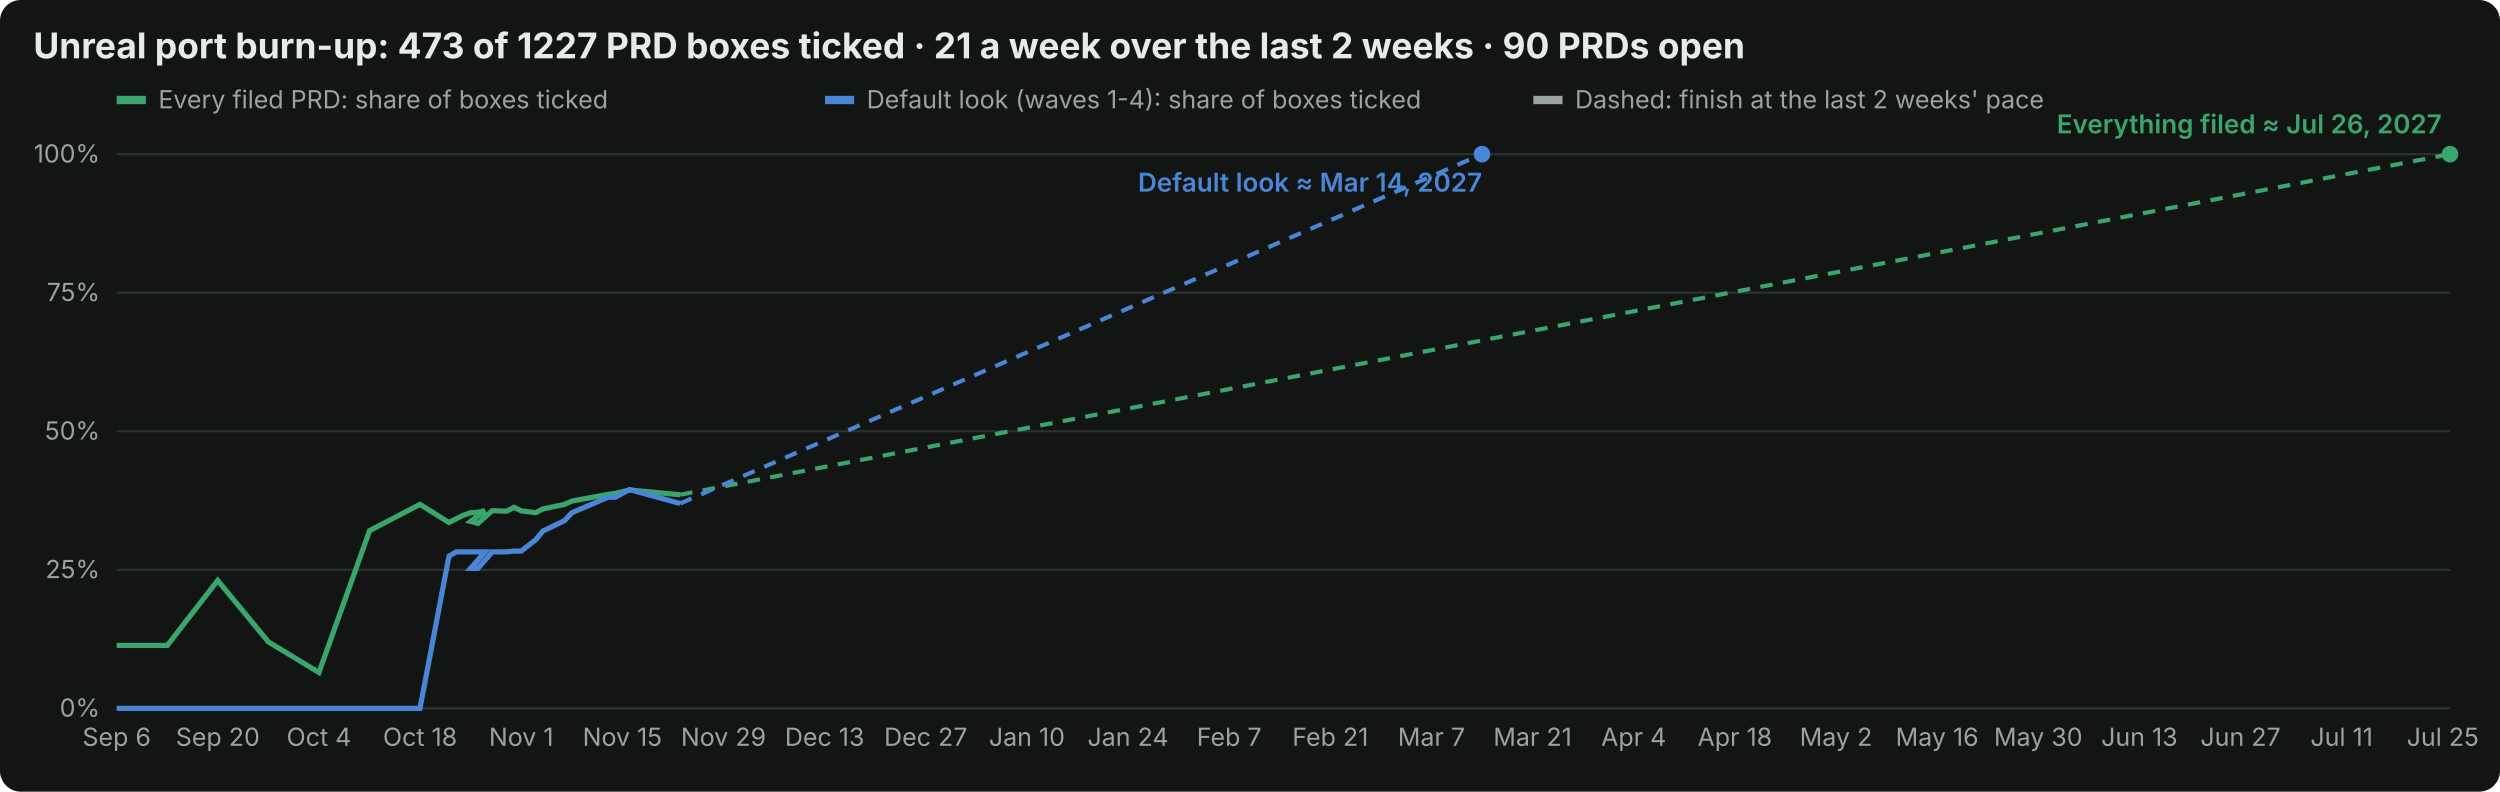
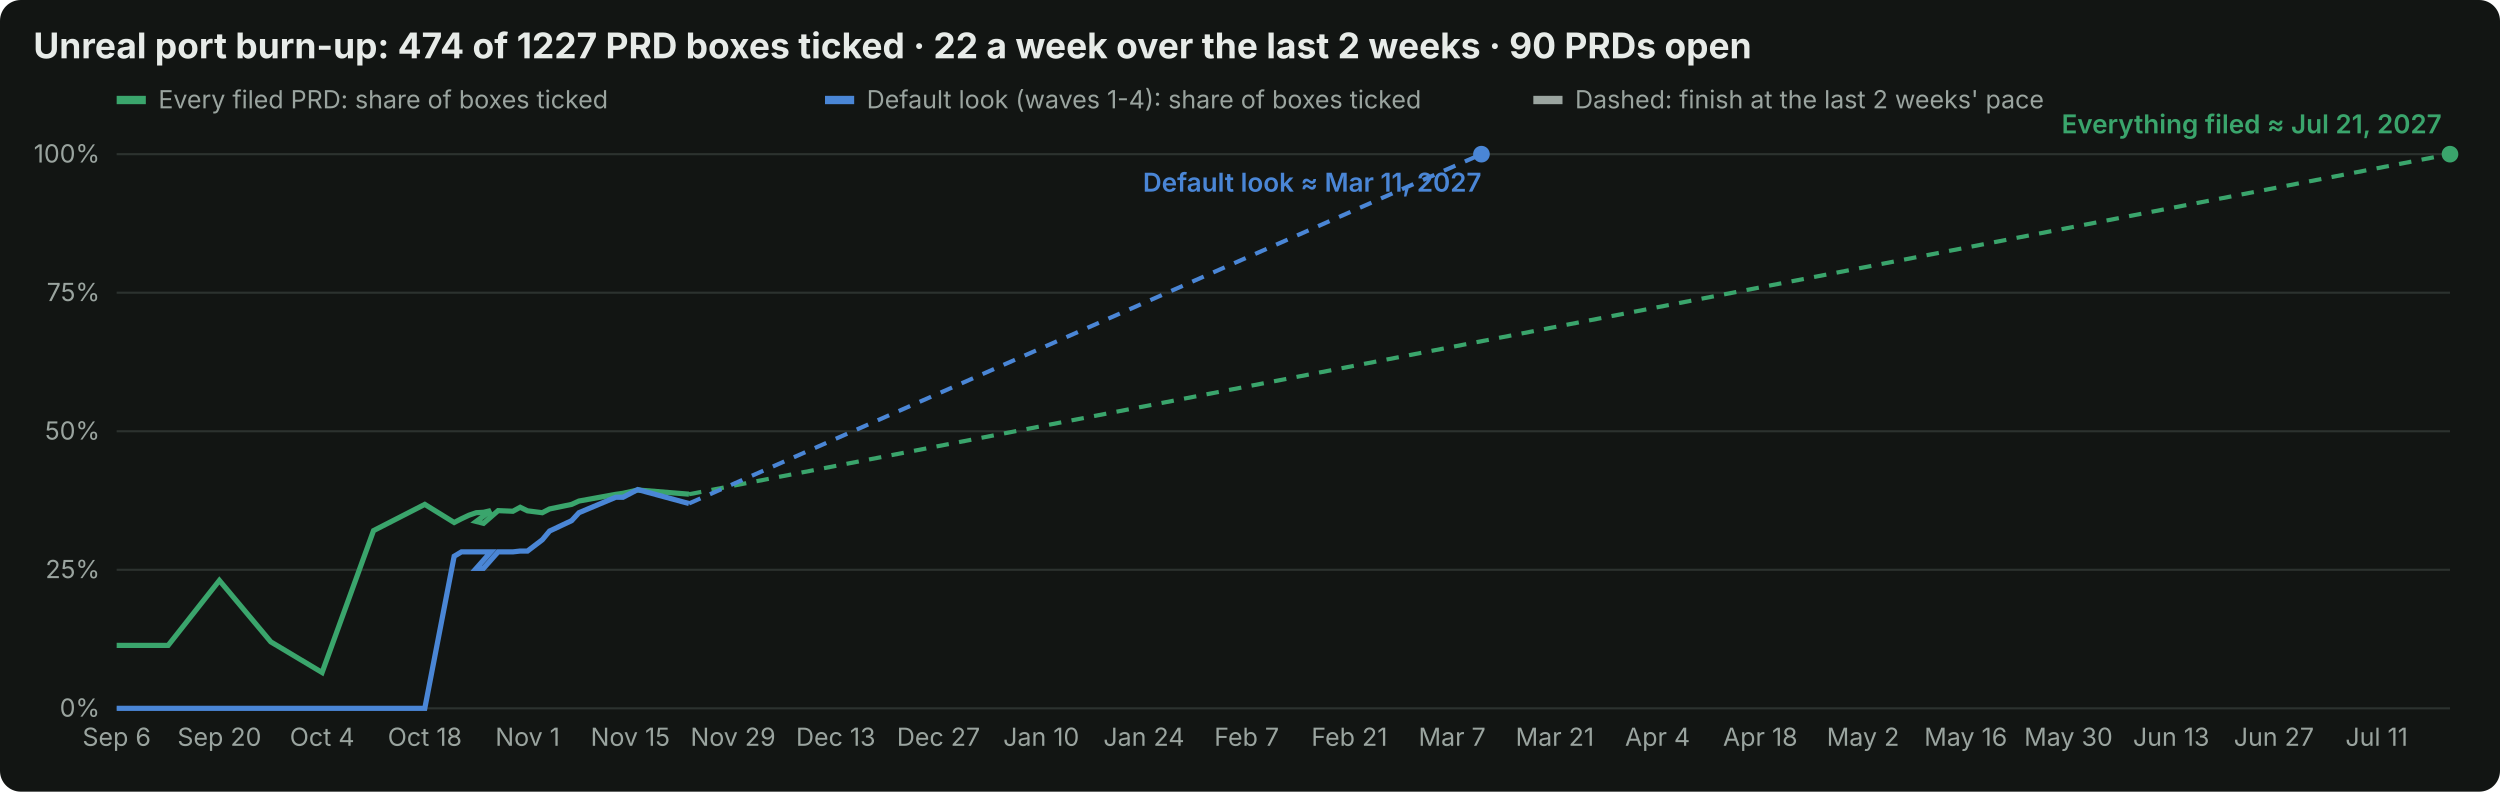
<svg xmlns="http://www.w3.org/2000/svg" viewBox="0 0 1200 380" width="1200" height="380" font-family="system-ui, -apple-system, Segoe UI, sans-serif">
  <style>.h{fill:#e7ebe8;font-size:17px;font-weight:700}.t{fill:#9aa49f;font-size:12px}.e{font-size:12.5px;font-weight:600}</style>
  <rect width="1200" height="380" rx="10" fill="#121513" />
-   <text x="16" y="28" class="h">Unreal port burn-up: 473 of 1227 PRD boxes ticked · 21 a week over the last 2 weeks · 90 PRDs open</text>
+   <text x="16" y="28" class="h">Unreal port burn-up: 474 of 1227 PRD boxes ticked · 22 a week over the last 2 weeks · 90 PRDs open</text>
  <rect x="56" y="46" width="14" height="4" fill="#3aa56c" />
  <text x="76" y="52" class="t">Every filed PRD: share of boxes ticked</text>
  <rect x="396" y="46" width="14" height="4" fill="#4a86d6" />
  <text x="416" y="52" class="t">Default look (waves 1-4): share of boxes ticked</text>
  <rect x="736" y="46" width="14" height="4" fill="#9aa49f" />
  <text x="756" y="52" class="t">Dashed: finish at the last 2 weeks' pace</text>
  <line x1="56" x2="1176" y1="340" y2="340" stroke="#2c322f" />
  <text x="48" y="344" class="t" text-anchor="end">0%</text>
  <line x1="56" x2="1176" y1="273.5" y2="273.5" stroke="#2c322f" />
  <text x="48" y="277.5" class="t" text-anchor="end">25%</text>
  <line x1="56" x2="1176" y1="207" y2="207" stroke="#2c322f" />
  <text x="48" y="211" class="t" text-anchor="end">50%</text>
  <line x1="56" x2="1176" y1="140.5" y2="140.5" stroke="#2c322f" />
  <text x="48" y="144.5" class="t" text-anchor="end">75%</text>
  <line x1="56" x2="1176" y1="74" y2="74" stroke="#2c322f" />
  <text x="48" y="78" class="t" text-anchor="end">100%</text>
  <text x="56" y="358" class="t" text-anchor="middle">Sep 6</text>
-   <text x="104.545" y="358" class="t" text-anchor="middle">Sep 20</text>
-   <text x="153.09" y="358" class="t" text-anchor="middle">Oct 4</text>
-   <text x="201.635" y="358" class="t" text-anchor="middle">Oct 18</text>
-   <text x="250.18" y="358" class="t" text-anchor="middle">Nov 1</text>
-   <text x="298.724" y="358" class="t" text-anchor="middle">Nov 15</text>
-   <text x="347.269" y="358" class="t" text-anchor="middle">Nov 29</text>
-   <text x="395.814" y="358" class="t" text-anchor="middle">Dec 13</text>
-   <text x="444.359" y="358" class="t" text-anchor="middle">Dec 27</text>
-   <text x="492.904" y="358" class="t" text-anchor="middle">Jan 10</text>
-   <text x="541.449" y="358" class="t" text-anchor="middle">Jan 24</text>
-   <text x="589.994" y="358" class="t" text-anchor="middle">Feb 7</text>
-   <text x="638.539" y="358" class="t" text-anchor="middle">Feb 21</text>
-   <text x="687.084" y="358" class="t" text-anchor="middle">Mar 7</text>
-   <text x="735.628" y="358" class="t" text-anchor="middle">Mar 21</text>
-   <text x="784.173" y="358" class="t" text-anchor="middle">Apr 4</text>
-   <text x="832.718" y="358" class="t" text-anchor="middle">Apr 18</text>
-   <text x="881.263" y="358" class="t" text-anchor="middle">May 2</text>
-   <text x="929.808" y="358" class="t" text-anchor="middle">May 16</text>
-   <text x="978.353" y="358" class="t" text-anchor="middle">May 30</text>
-   <text x="1026.898" y="358" class="t" text-anchor="middle">Jun 13</text>
-   <text x="1075.443" y="358" class="t" text-anchor="middle">Jun 27</text>
-   <text x="1123.988" y="358" class="t" text-anchor="middle">Jul 11</text>
-   <text x="1172.533" y="358" class="t" text-anchor="middle">Jul 25</text>
-   <path d="M56.0,309.8L80.3,309.8L104.5,278.6L128.8,308.1L153.1,322.8L177.4,254.7L201.6,242.1L215.5,250.8L219.0,249.0L222.4,247.3L225.9,246.1L229.4,245.9L232.8,245.1L225.9,250.3L229.4,251.2L236.3,245.1L243.2,245.4L246.7,243.5L250.2,245.2L257.1,246.1L260.6,244.3L271.0,242.1L274.5,240.5L291.8,237.3L295.3,236.8L302.2,235.2L326.5,237.5" stroke="#3aa56c" stroke-width="2.5" fill="none" />
-   <path d="M56.0,340.0L80.3,340.0L104.5,340.0L128.8,340.0L153.1,340.0L177.4,340.0L201.6,340.0L215.5,267.0L219.0,264.9L222.4,264.9L225.9,264.9L229.4,264.9L232.8,264.9L225.9,272.8L229.4,272.8L236.3,264.9L243.2,264.9L246.7,264.5L250.2,264.5L257.1,259.1L260.6,254.9L271.0,249.9L274.5,246.1L291.8,238.7L295.3,238.7L302.2,235.0L326.5,241.7" stroke="#4a86d6" stroke-width="2.5" fill="none" />
-   <path d="M326.464,237.459L1176,74" stroke="#3aa56c" stroke-width="2" stroke-dasharray="6 5" fill="none" />
+   <text x="105.308" y="358" class="t" text-anchor="middle">Sep 20</text>
+   <text x="154.616" y="358" class="t" text-anchor="middle">Oct 4</text>
+   <text x="203.925" y="358" class="t" text-anchor="middle">Oct 18</text>
+   <text x="253.233" y="358" class="t" text-anchor="middle">Nov 1</text>
+   <text x="302.541" y="358" class="t" text-anchor="middle">Nov 15</text>
+   <text x="351.849" y="358" class="t" text-anchor="middle">Nov 29</text>
+   <text x="401.157" y="358" class="t" text-anchor="middle">Dec 13</text>
+   <text x="450.465" y="358" class="t" text-anchor="middle">Dec 27</text>
+   <text x="499.774" y="358" class="t" text-anchor="middle">Jan 10</text>
+   <text x="549.082" y="358" class="t" text-anchor="middle">Jan 24</text>
+   <text x="598.39" y="358" class="t" text-anchor="middle">Feb 7</text>
+   <text x="647.698" y="358" class="t" text-anchor="middle">Feb 21</text>
+   <text x="697.006" y="358" class="t" text-anchor="middle">Mar 7</text>
+   <text x="746.314" y="358" class="t" text-anchor="middle">Mar 21</text>
+   <text x="795.623" y="358" class="t" text-anchor="middle">Apr 4</text>
+   <text x="844.931" y="358" class="t" text-anchor="middle">Apr 18</text>
+   <text x="894.239" y="358" class="t" text-anchor="middle">May 2</text>
+   <text x="943.547" y="358" class="t" text-anchor="middle">May 16</text>
+   <text x="992.855" y="358" class="t" text-anchor="middle">May 30</text>
+   <text x="1042.164" y="358" class="t" text-anchor="middle">Jun 13</text>
+   <text x="1091.472" y="358" class="t" text-anchor="middle">Jun 27</text>
+   <text x="1140.78" y="358" class="t" text-anchor="middle">Jul 11</text>
+   <path d="M56.0,309.8L80.7,309.8L105.3,278.6L130.0,308.1L154.6,322.8L179.3,254.7L203.9,242.1L218.0,250.8L221.5,249.0L225.1,247.3L228.6,246.1L232.1,245.9L235.6,245.1L228.6,250.3L232.1,251.2L239.1,245.1L246.2,245.4L249.7,243.5L253.2,245.2L260.3,246.1L263.8,244.3L274.4,242.1L277.9,240.5L295.5,237.3L299.0,236.8L306.1,235.2L330.7,237.2" stroke="#3aa56c" stroke-width="2.5" fill="none" />
+   <path d="M56.0,340.0L80.7,340.0L105.3,340.0L130.0,340.0L154.6,340.0L179.3,340.0L203.9,340.0L218.0,267.0L221.5,264.9L225.1,264.9L228.6,264.9L232.1,264.9L235.6,264.9L228.6,272.8L232.1,272.8L239.1,264.9L246.2,264.9L249.7,264.5L253.2,264.5L260.3,259.1L263.8,254.9L274.4,249.9L277.9,246.1L295.5,238.7L299.0,238.7L306.1,235.0L330.7,241.7" stroke="#4a86d6" stroke-width="2.5" fill="none" />
+   <path d="M330.717,237.242L1176,74" stroke="#3aa56c" stroke-width="2" stroke-dasharray="6 5" fill="none" />
  <circle cx="1176" cy="74" r="4" fill="#3aa56c" />
-   <text x="1172" y="64" class="e" fill="#3aa56c" text-anchor="end">Everything filed ≈ Jul 26, 2027</text>
-   <path d="M326.464,241.664L711.356,74" stroke="#4a86d6" stroke-width="2" stroke-dasharray="6 5" fill="none" />
-   <circle cx="711.356" cy="74" r="4" fill="#4a86d6" />
-   <text x="711.356" y="92" class="e" fill="#4a86d6" text-anchor="end">Default look ≈ Mar 14, 2027</text>
+   <text x="1172" y="64" class="e" fill="#3aa56c" text-anchor="end">Everything filed ≈ Jul 21, 2027</text>
+   <path d="M330.717,241.664L711.094,74" stroke="#4a86d6" stroke-width="2" stroke-dasharray="6 5" fill="none" />
+   <circle cx="711.094" cy="74" r="4" fill="#4a86d6" />
+   <text x="711.094" y="92" class="e" fill="#4a86d6" text-anchor="end">Default look ≈ Mar 11, 2027</text>
</svg>
